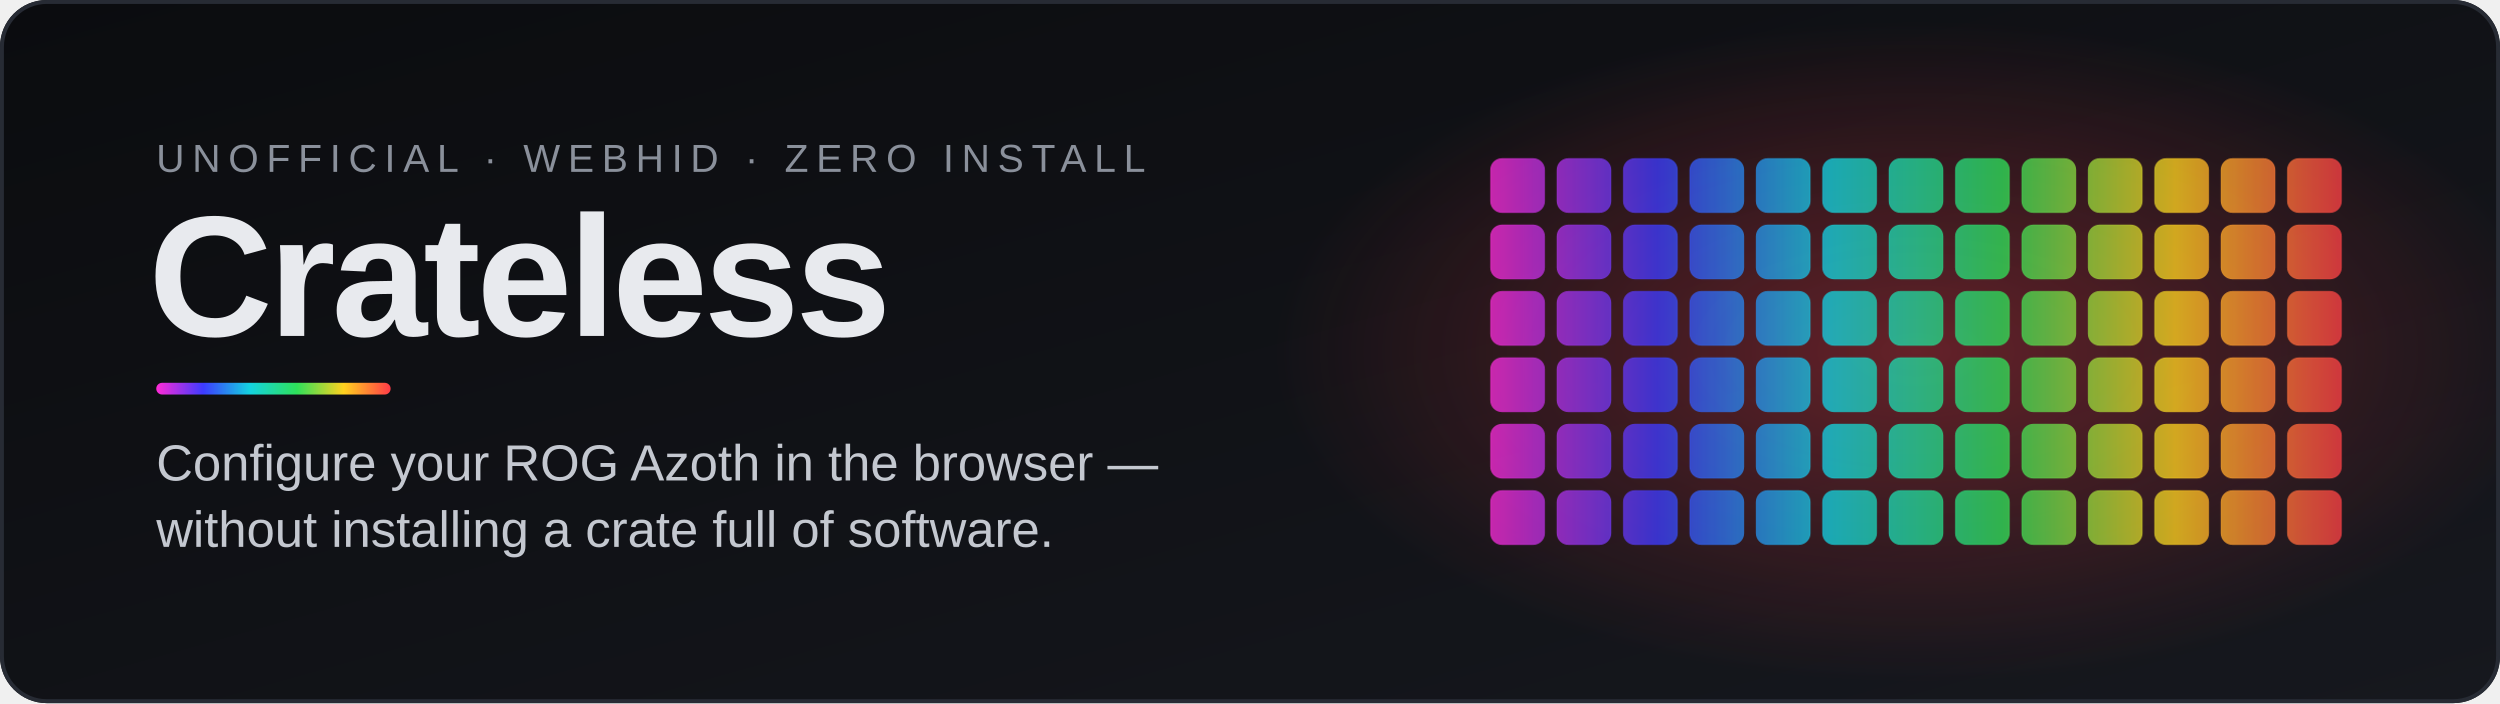
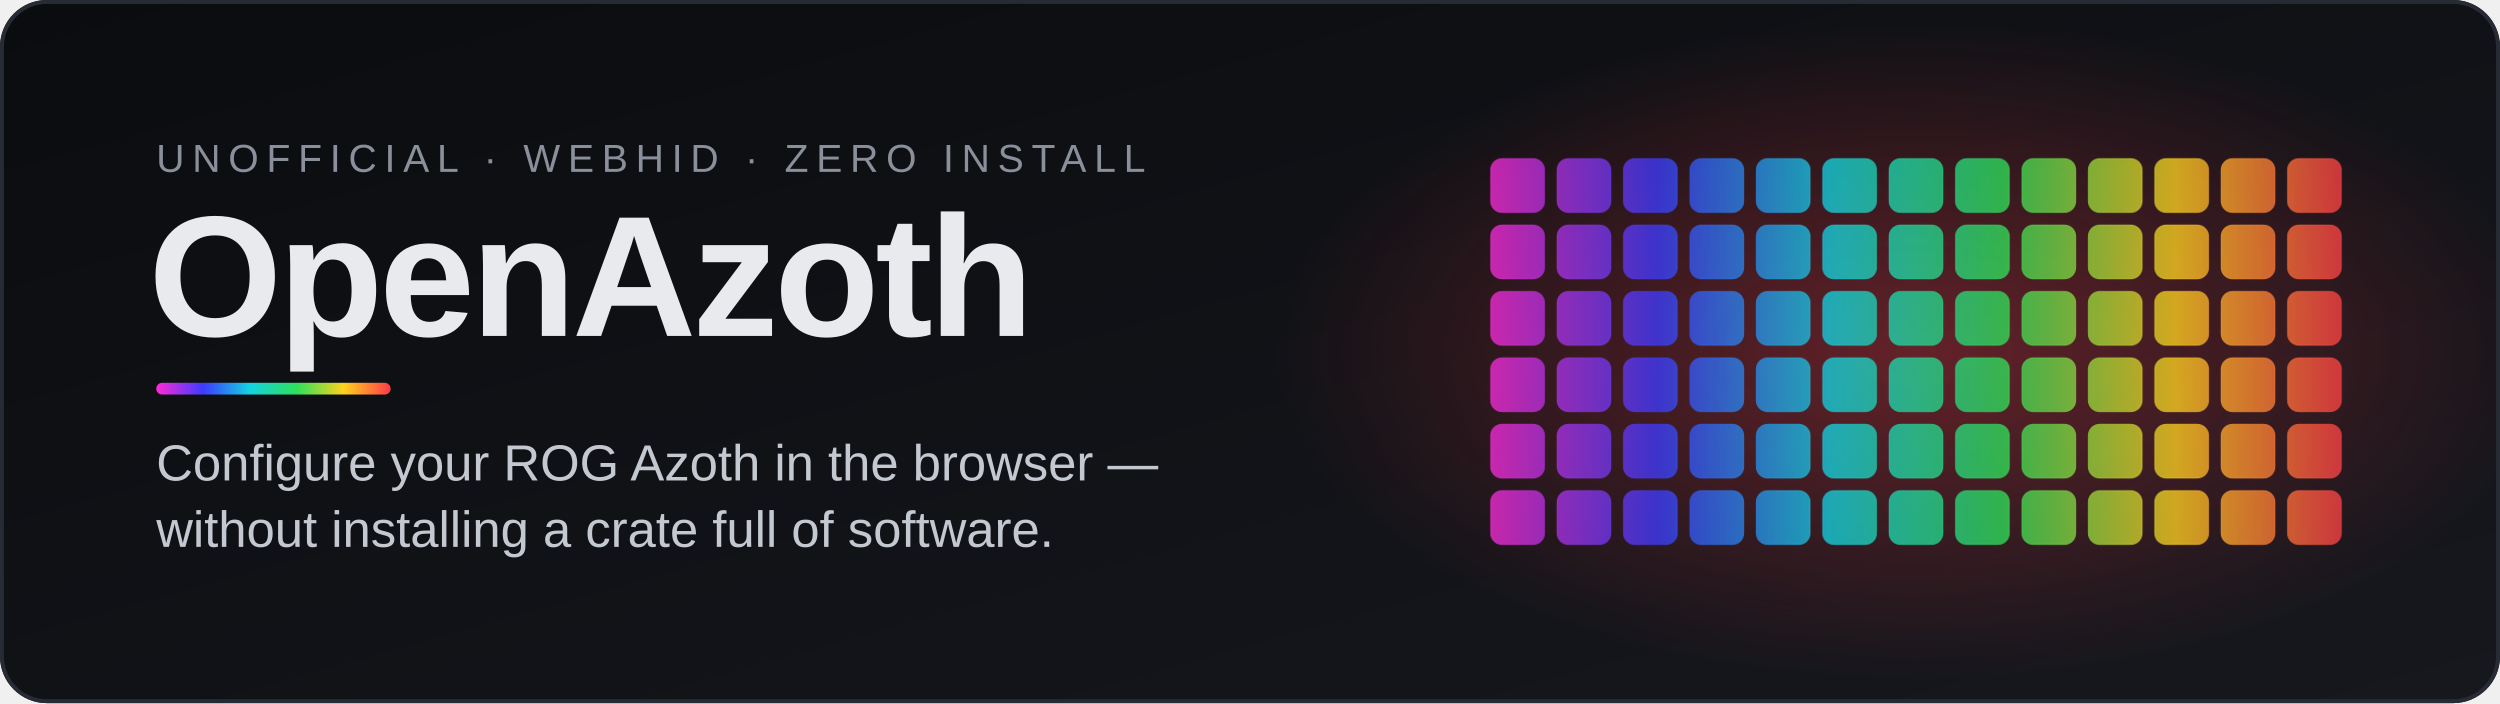
- <svg xmlns="http://www.w3.org/2000/svg" width="1280" height="360" viewBox="0 0 1280 360" role="img" aria-label="Crateless — configure your ROG Azoth in the browser">
+ <svg xmlns="http://www.w3.org/2000/svg" width="1280" height="360" viewBox="0 0 1280 360" role="img" aria-label="OpenAzoth — configure your ROG Azoth in the browser">
  <defs>
    <linearGradient id="bg" x1="0" y1="0" x2="1" y2="1">
      <stop offset="0" stop-color="#0b0c0f" />
      <stop offset="1" stop-color="#16181e" />
    </linearGradient>
    <linearGradient id="rgb" x1="0" y1="0" x2="1" y2="0">
      <stop offset="0" stop-color="#ff2bd6" />
      <stop offset=".2" stop-color="#3d3bff" />
      <stop offset=".4" stop-color="#14d3e0" />
      <stop offset=".6" stop-color="#2ee05a" />
      <stop offset=".8" stop-color="#ffd21f" />
      <stop offset="1" stop-color="#ff3b47" />
    </linearGradient>
    <radialGradient id="glow" cx=".5" cy=".5" r=".5">
      <stop offset="0" stop-color="#ff3b47" stop-opacity=".35" />
      <stop offset="1" stop-color="#ff3b47" stop-opacity="0" />
    </radialGradient>
    <pattern id="keys" x="760" y="78" width="34" height="34" patternUnits="userSpaceOnUse">
      <rect x="3" y="3" width="28" height="28" rx="6" fill="#fff" fill-opacity=".9" />
    </pattern>
    <mask id="kmask">
      <rect x="760" y="78" width="442" height="204" fill="url(#keys)" />
    </mask>
    <linearGradient id="fade" x1="0" y1="0" x2="1" y2="0">
      <stop offset="0" stop-color="#0b0c0f" stop-opacity="1" />
      <stop offset=".35" stop-color="#0b0c0f" stop-opacity="0" />
    </linearGradient>
  </defs>
  <rect width="1280" height="360" rx="24" fill="url(#bg)" />
  <ellipse cx="981" cy="180" rx="330" ry="170" fill="url(#glow)" />
  <rect x="760" y="78" width="442" height="204" fill="url(#rgb)" mask="url(#kmask)" opacity=".85" />
  <rect x="1" y="1" width="1278" height="358" rx="23" fill="none" stroke="#272b34" stroke-width="2" />
  <g transform="translate(0,-40)" font-family="'Segoe UI', system-ui, -apple-system, 'Helvetica Neue', Arial, sans-serif">
    <text x="80" y="128" fill="#8a909b" font-size="20" letter-spacing="4">UNOFFICIAL · WEBHID · ZERO INSTALL</text>
-     <text x="76" y="212" fill="#e8eaee" font-size="88" font-weight="700" letter-spacing="-2">Crateless</text>
+     <text x="76" y="212" fill="#e8eaee" font-size="88" font-weight="700" letter-spacing="-2">OpenAzoth</text>
    <rect x="80" y="236" width="120" height="6" rx="3" fill="url(#rgb)" />
    <text x="80" y="286" fill="#c4c8d0" font-size="26">Configure your ROG Azoth in the browser —</text>
    <text x="80" y="320" fill="#c4c8d0" font-size="26">without installing a crate full of software.</text>
  </g>
</svg>
